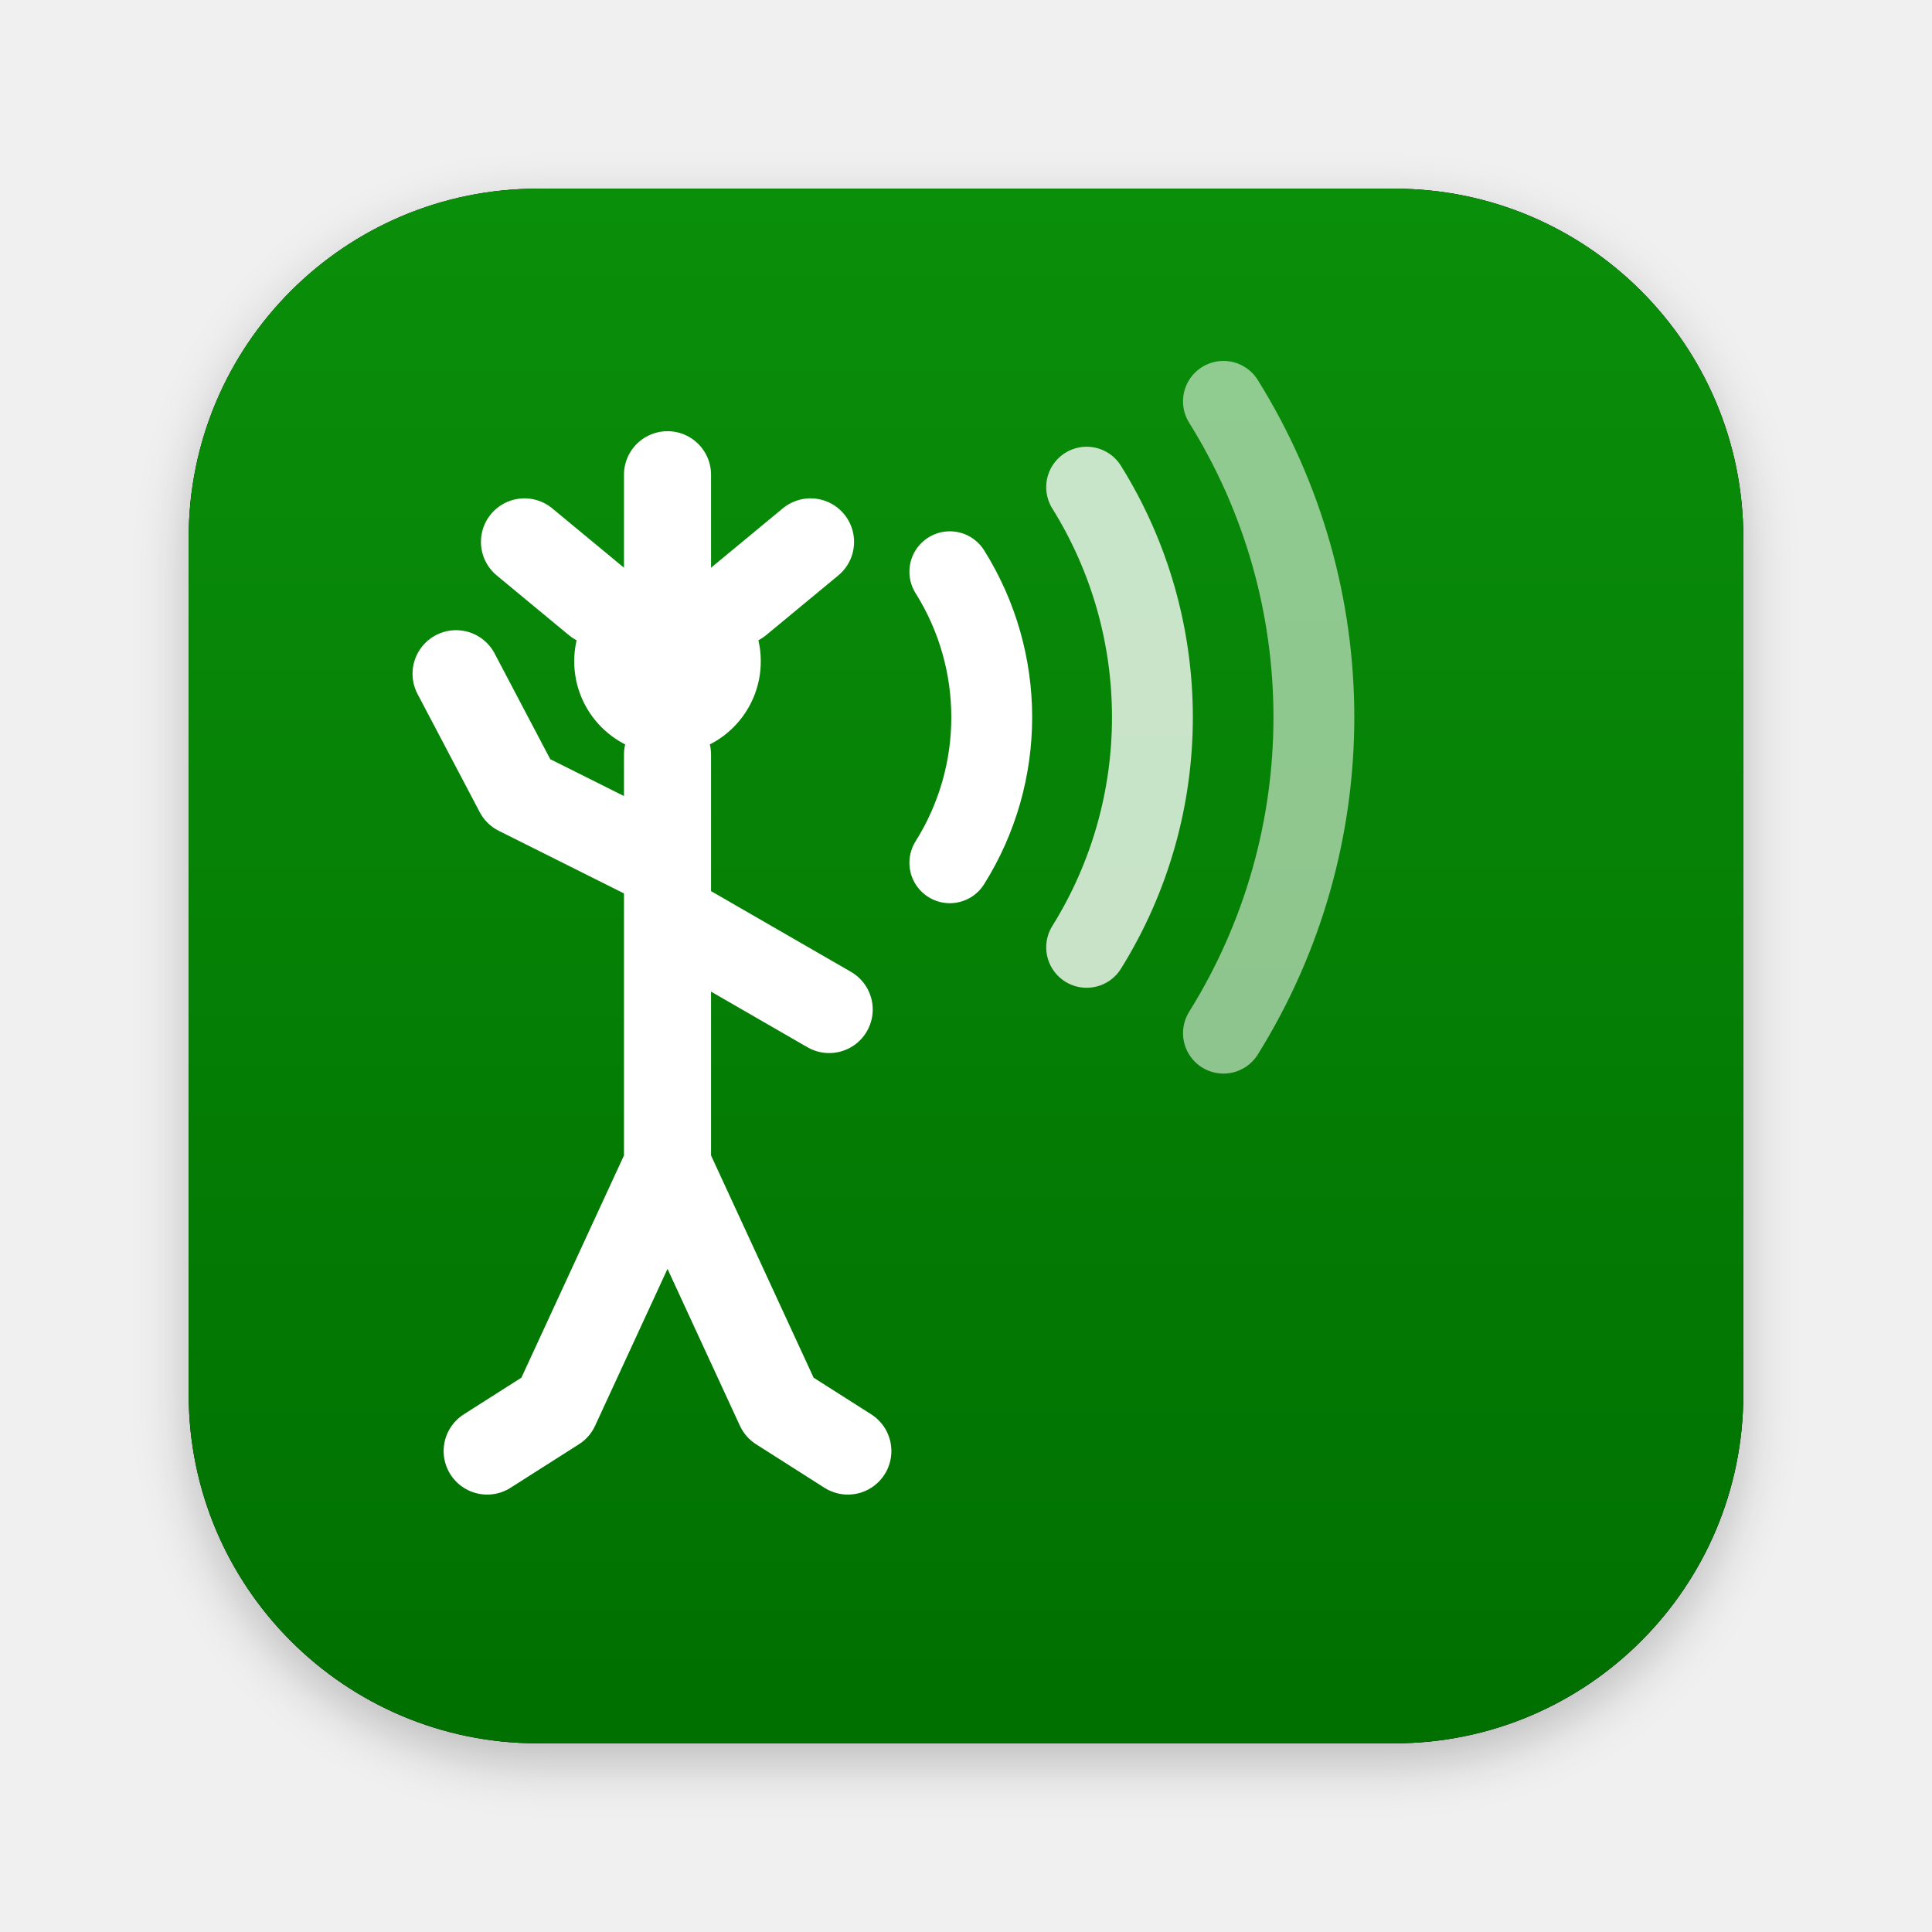
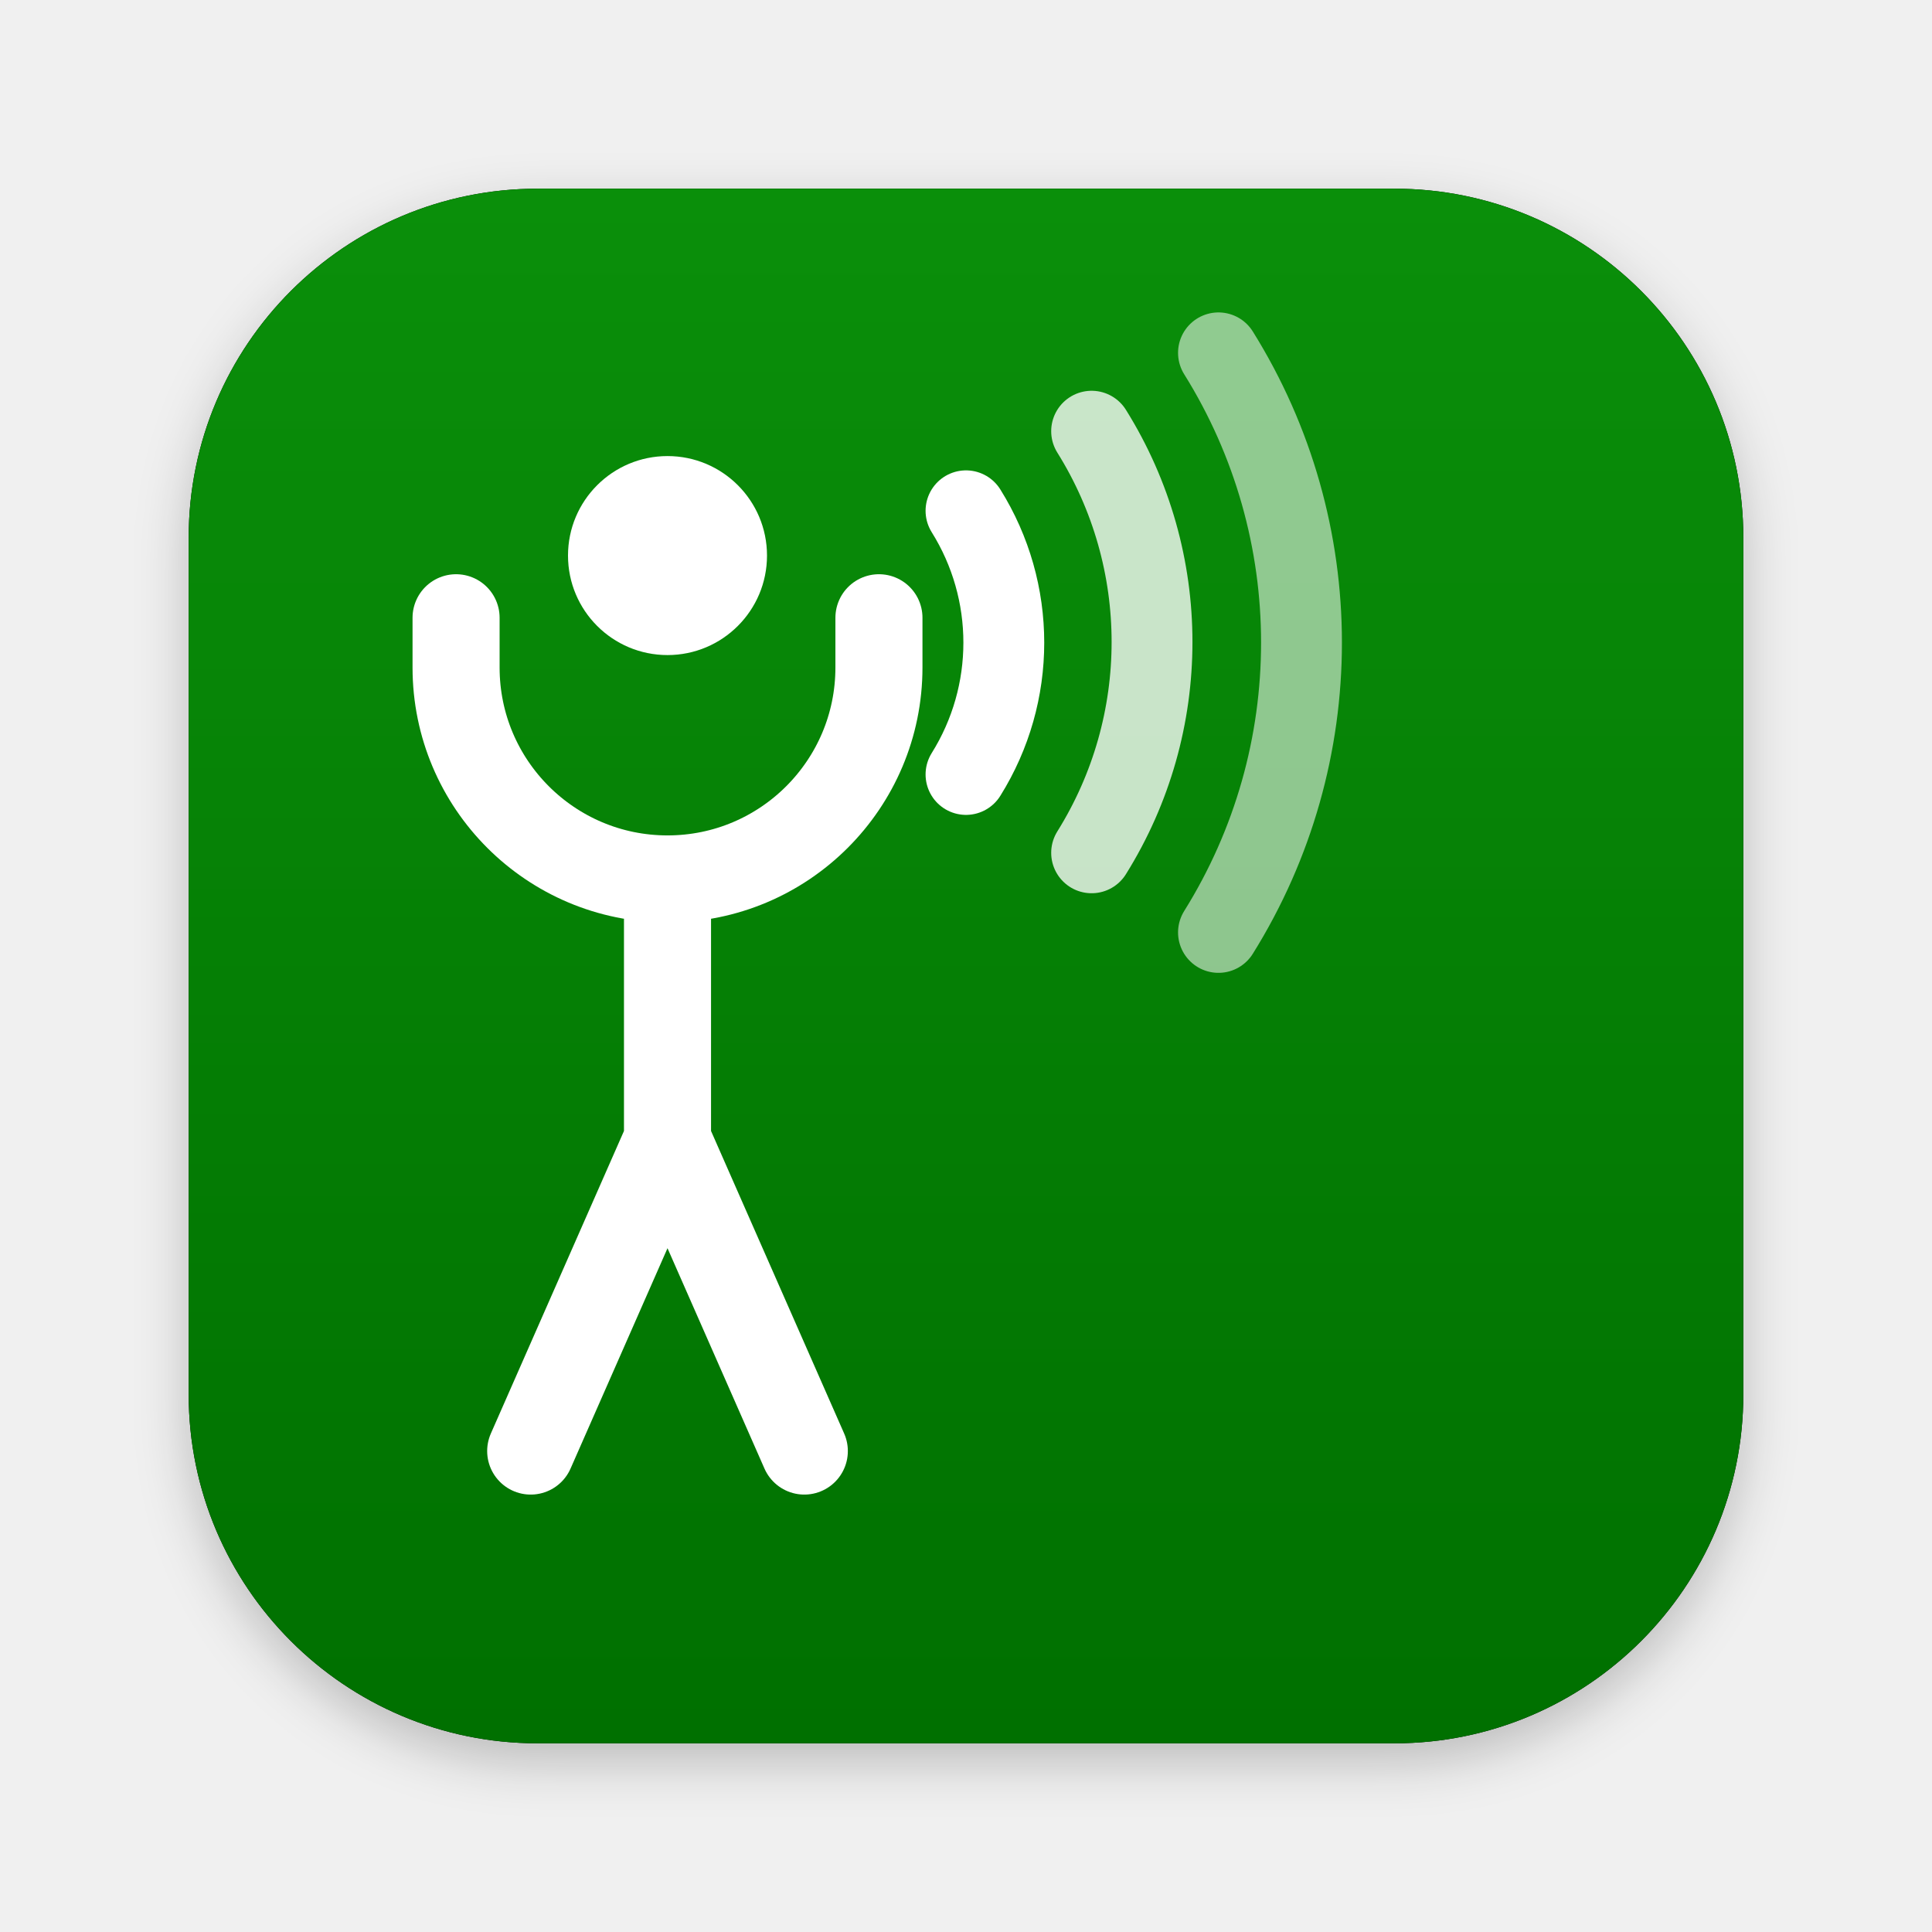
<svg xmlns="http://www.w3.org/2000/svg" viewBox="0 0 1024 1024" role="img" aria-label="Glyph Dictate">
  <defs>
    <linearGradient id="g" x1="0" y1="0" x2="0" y2="1">
      <stop offset="0" stop-color="#0a8f0a" />
      <stop offset="1" stop-color="#007000" />
    </linearGradient>
    <filter id="s" x="-10%" y="-10%" width="120%" height="125%">
      <feDropShadow dx="0" dy="10" stdDeviation="14" flood-color="#000" flood-opacity=".22" />
    </filter>
  </defs>
  <rect x="100" y="100" width="824" height="824" rx="185" filter="url(#s)" />
  <rect x="100" y="100" width="824" height="824" rx="185" fill="url(#g)" />
  <g transform="translate(182.4 182.4) scale(6.592)">
    <g fill="none" stroke="#fff" stroke-linecap="round" stroke-linejoin="round">
-       <path d="M26 18V10.5M20.3 20.7 14.5 15.9M31.7 20.7 37.5 15.9M26 33v33M26 42 14 36 9 26.5M26 46l13 7.5M26 66 17 85.5 11.5 89M26 66l9 19.5 5.5 3.5" stroke-width="7" />
-       <circle cx="26" cy="25.5" r="7.5" fill="#fff" stroke="none" />
-       <path d="M48.7 18.3a22 22 0 0 1 0 23.4" stroke-width="6.5" />
-       <path d="M59.7 11.5a35 35 0 0 1 0 37" stroke-width="6.5" stroke-opacity=".78" />
-       <path d="M70.7 4.6a48 48 0 0 1 0 50.8" stroke-width="6.5" stroke-opacity=".55" />
+       <circle cx="26" cy="17" r="8" fill="#fff" stroke="none" />
+       <path d="M9 22v4a17 17 0 0 0 34 0v-4M26 43v21M26 64 15 89M26 64l11 25" stroke-width="7" />
+       <path d="M50 13.4a20 20 0 0 1 0 21.2" stroke-width="6.5" />
+       <path d="M60.1 7a32 32 0 0 1 0 33.9" stroke-width="6.5" stroke-opacity=".78" />
+       <path d="M70.3 .7a44 44 0 0 1 0 46.6" stroke-width="6.5" stroke-opacity=".55" />
    </g>
  </g>
</svg>
